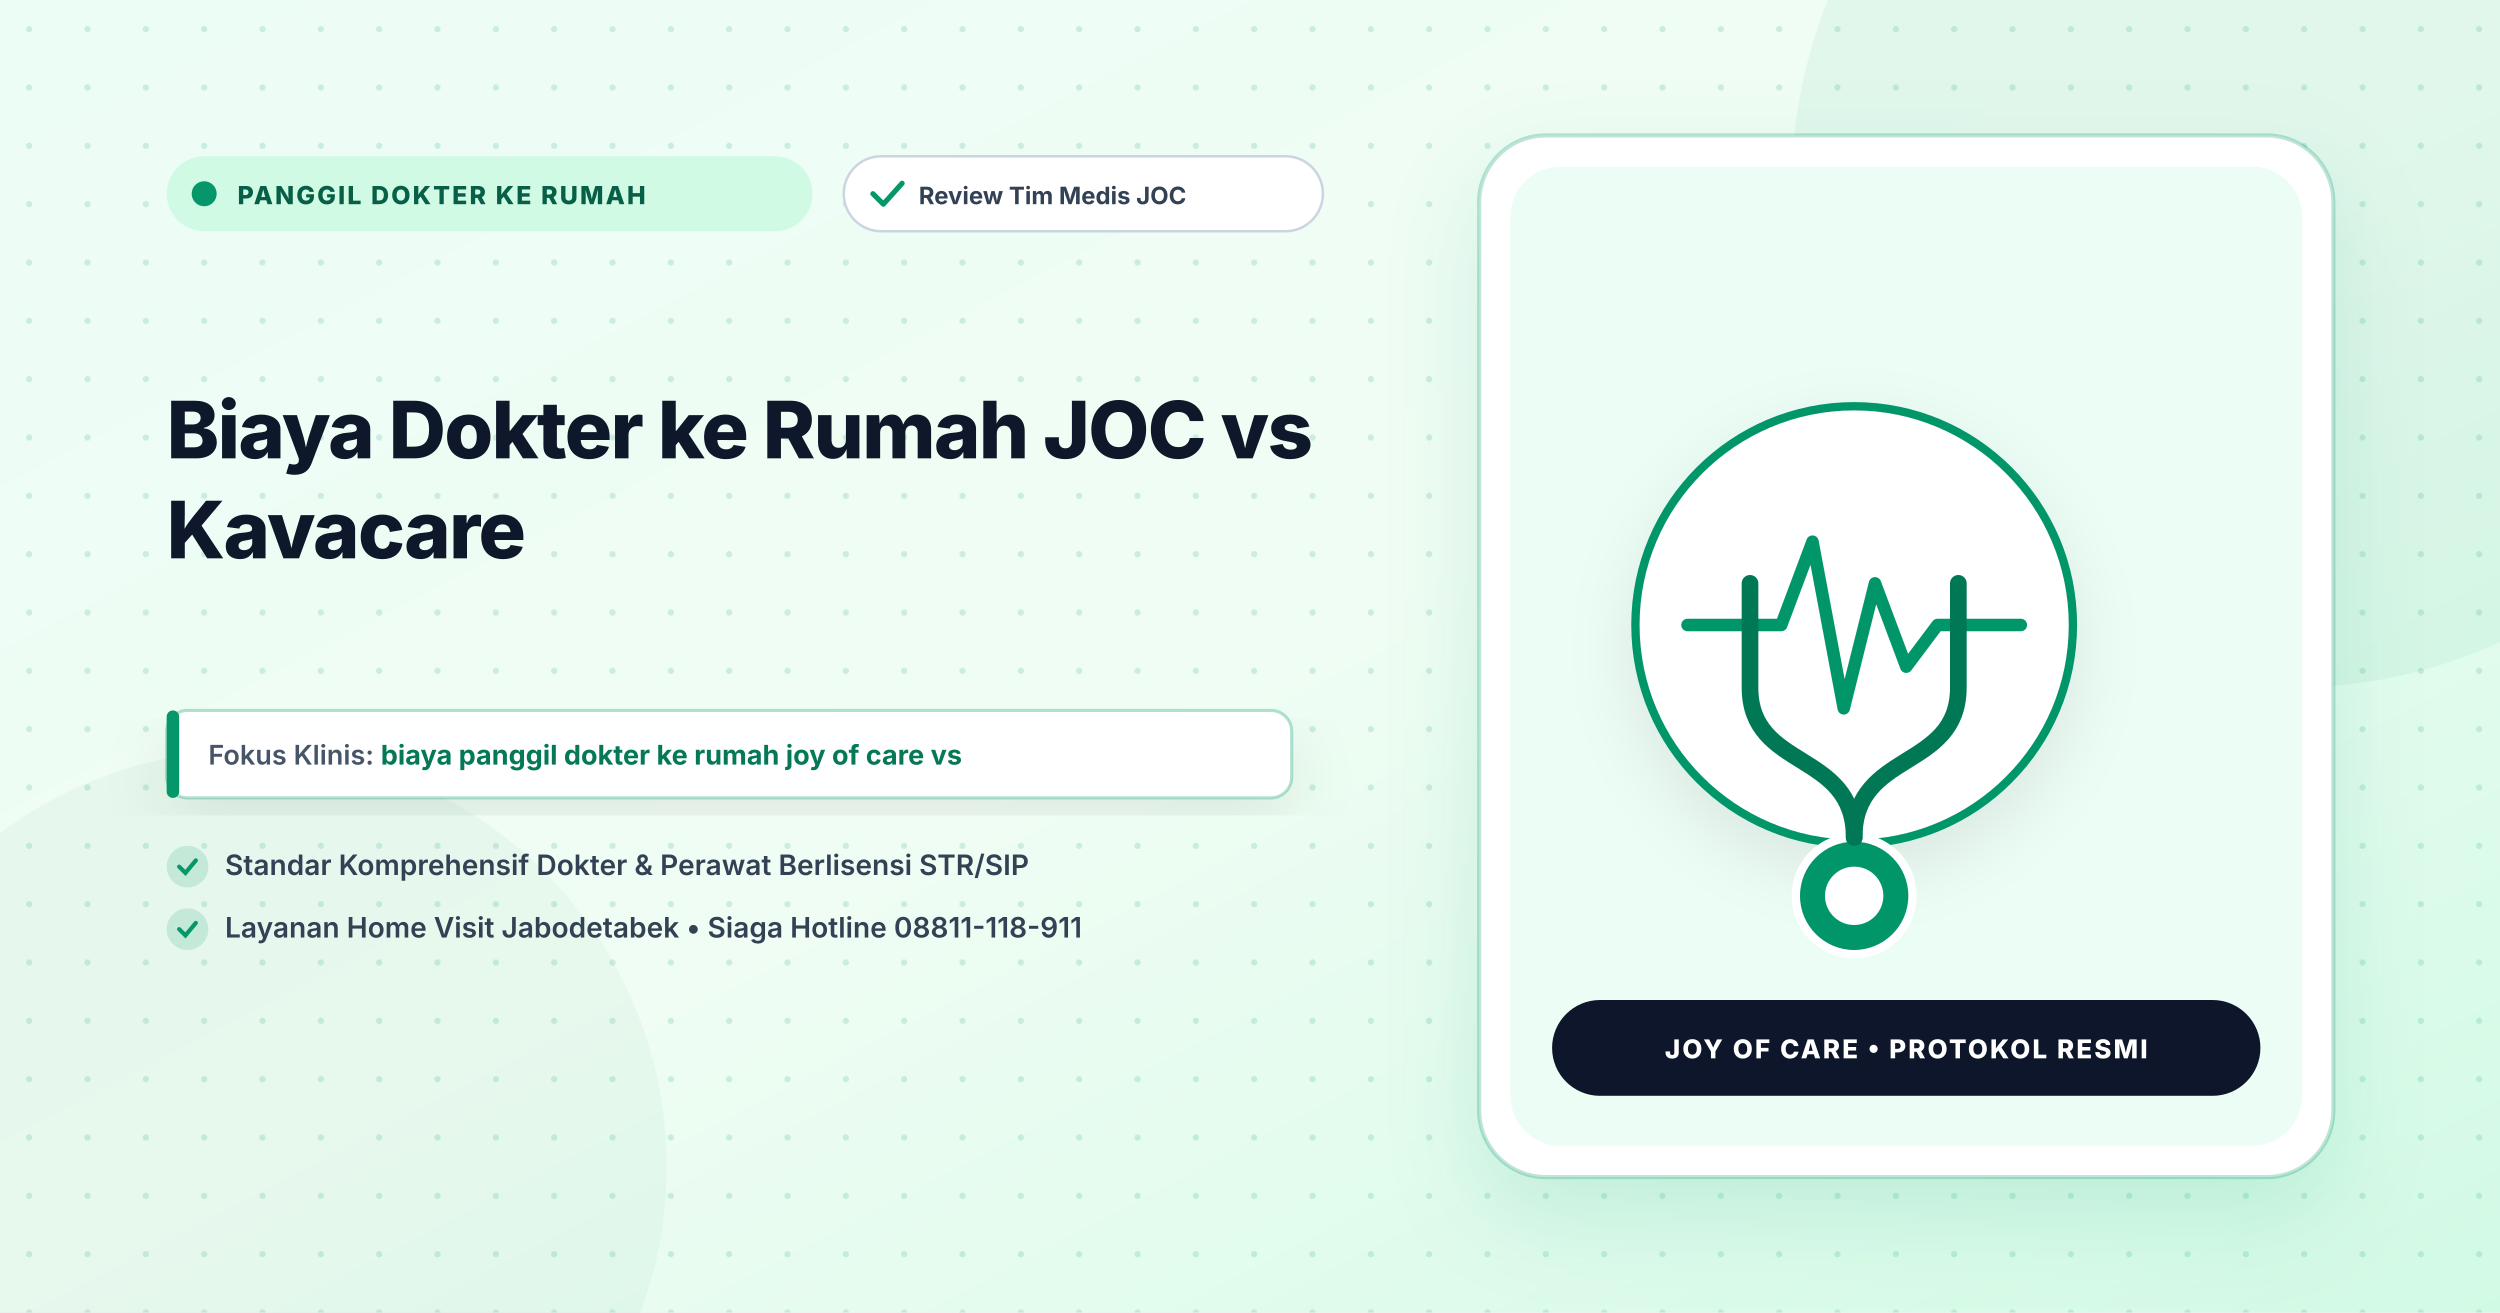
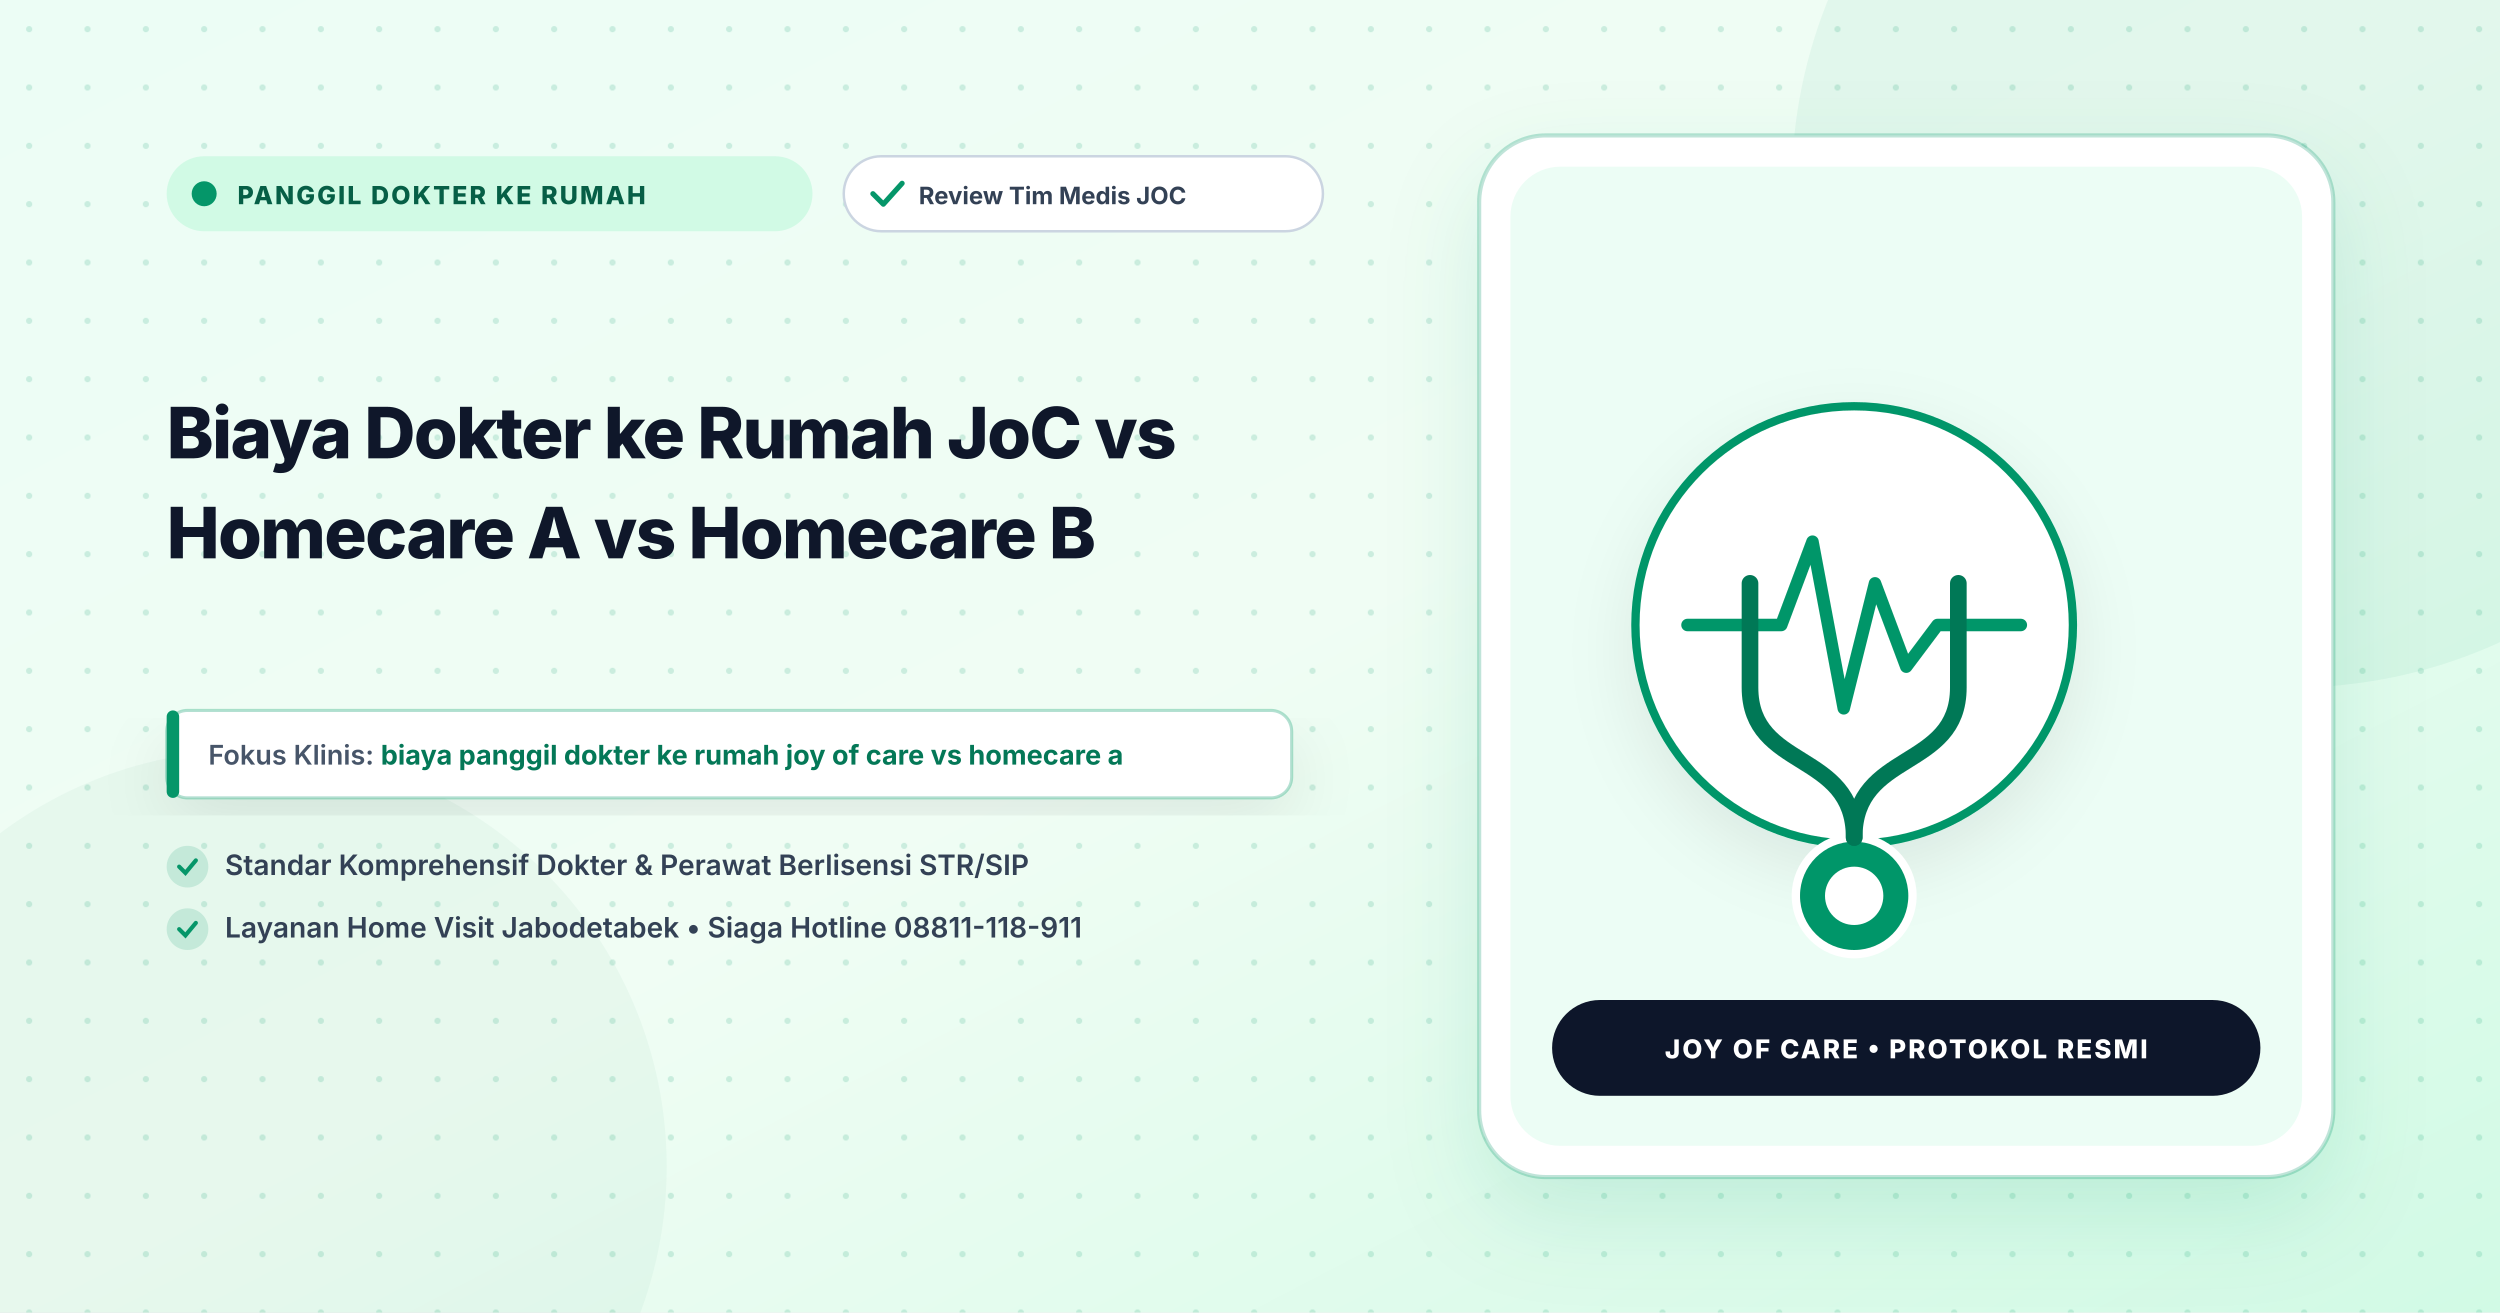
<svg xmlns="http://www.w3.org/2000/svg" viewBox="0 0 1200 630" width="1200" height="630">
  <defs>
    <linearGradient id="bgGrad" x1="0%" y1="0%" x2="100%" y2="100%">
      <stop offset="0%" stop-color="#ECFDF5" />
      <stop offset="50%" stop-color="#F0FDF4" />
      <stop offset="100%" stop-color="#D1FAE5" />
    </linearGradient>
    <linearGradient id="accentGrad" x1="0%" y1="0%" x2="100%" y2="0%">
      <stop offset="0%" stop-color="#059669" />
      <stop offset="100%" stop-color="#047857" />
    </linearGradient>
    <filter id="shadow" x="-20%" y="-20%" width="140%" height="140%">
      <feDropShadow dx="0" dy="12" stdDeviation="16" flood-color="#0F172A" flood-opacity="0.08" />
    </filter>
    <filter id="cardShadow" x="-20%" y="-20%" width="140%" height="140%">
      <feDropShadow dx="0" dy="18" stdDeviation="22" flood-color="#059669" flood-opacity="0.14" />
    </filter>
    <pattern id="dotPattern" x="0" y="0" width="28" height="28" patternUnits="userSpaceOnUse">
      <circle cx="14" cy="14" r="1.5" fill="#059669" opacity="0.16" />
    </pattern>
  </defs>
  <rect width="1200" height="630" fill="url(#bgGrad)" />
  <rect width="1200" height="630" fill="url(#dotPattern)" />
  <circle cx="1100" cy="90" r="240" fill="#059669" opacity="0.06" />
  <circle cx="120" cy="560" r="200" fill="#047857" opacity="0.04" />
  <g transform="translate(80, 75)">
    <g transform="translate(0, 0)">
      <rect x="0" y="0" width="310" height="36" rx="18" fill="#D1FAE5" />
      <circle cx="18" cy="18" r="6" fill="#059669" />
      <text x="34" y="23" font-family="Inter, -apple-system, sans-serif" font-size="12" font-weight="800" fill="#065F46" letter-spacing="1">PANGGIL DOKTER KE RUMAH</text>
    </g>
    <g transform="translate(325, 0)">
      <rect x="0" y="0" width="230" height="36" rx="18" fill="#FFFFFF" stroke="#CBD5E1" stroke-width="1.2" />
      <path d="M14 18 L19 23 L28 13" fill="none" stroke="#059669" stroke-width="2.5" stroke-linecap="round" stroke-linejoin="round" />
      <text x="36" y="23" font-family="Inter, -apple-system, sans-serif" font-size="11.5" font-weight="700" fill="#334155">Review Tim Medis JOC</text>
    </g>
-     <text x="0" y="145" font-family="Montserrat, Inter, -apple-system, sans-serif" font-size="38" font-weight="800" fill="#0F172A" letter-spacing="-0.8">Biaya Dokter ke Rumah JOC vs</text>
-     <text x="0" y="193" font-family="Montserrat, Inter, -apple-system, sans-serif" font-size="38" font-weight="800" fill="#0F172A" letter-spacing="-0.8">Kavacare</text>
+     <text x="0" y="145" font-family="Montserrat, Inter, -apple-system, sans-serif" font-size="34" font-weight="800" fill="#0F172A" letter-spacing="-0.8">Biaya Dokter ke Rumah JoC vs</text>
+     <text x="0" y="193" font-family="Montserrat, Inter, -apple-system, sans-serif" font-size="34" font-weight="800" fill="#0F172A" letter-spacing="-0.8">Homecare A vs Homecare B</text>
    <g transform="translate(0, 266)">
      <rect x="0" y="0" width="540" height="42" rx="10" fill="#FFFFFF" stroke="#059669" stroke-opacity="0.3" stroke-width="1.5" filter="url(#shadow)" />
      <rect x="0" y="0" width="6" height="42" rx="3" fill="#059669" />
      <text x="20" y="26" font-family="Inter, -apple-system, sans-serif" font-size="13" font-weight="600" fill="#475569">
-         Fokus Klinis: <tspan font-weight="700" fill="#047857">biaya panggil dokter ke rumah joy of care vs </tspan>
+         Fokus Klinis: <tspan font-weight="700" fill="#047857">biaya panggil dokter ke rumah joy of care vs homecare a</tspan>
      </text>
    </g>
    <g transform="translate(0, 331)">
      <g transform="translate(0, 0)">
        <circle cx="10" cy="10" r="10" fill="#059669" fill-opacity="0.15" />
        <path d="M6 10 L9 13 L14 7" fill="none" stroke="#059669" stroke-width="2" stroke-linecap="round" />
        <text x="28" y="14" font-family="Inter, sans-serif" font-size="13.5" font-weight="600" fill="#334155">Standar Komprehensif Dokter &amp; Perawat Berlisensi STR/SIP</text>
      </g>
      <g transform="translate(0, 30)">
        <circle cx="10" cy="10" r="10" fill="#059669" fill-opacity="0.15" />
        <path d="M6 10 L9 13 L14 7" fill="none" stroke="#059669" stroke-width="2" stroke-linecap="round" />
        <text x="28" y="14" font-family="Inter, sans-serif" font-size="13.5" font-weight="600" fill="#334155">Layanan Home Visit Jabodetabek • Siaga Hotline 08811-118-911</text>
      </g>
    </g>
  </g>
  <g filter="url(#cardShadow)">
    <rect x="710" y="65" width="410" height="500" rx="32" fill="#FFFFFF" stroke="#059669" stroke-opacity="0.25" stroke-width="2" />
    <rect x="725" y="80" width="380" height="470" rx="24" fill="#ECFDF5" />
    <g transform="translate(770, 180)">
      <circle cx="120" cy="120" r="105" fill="#FFFFFF" stroke="#059669" stroke-width="4" filter="url(#shadow)" />
      <path d="M40 120 L85 120 L100 80 L115 160 L130 100 L145 140 L160 120 L200 120" fill="none" stroke="#059669" stroke-width="6" stroke-linecap="round" stroke-linejoin="round" />
      <circle cx="120" cy="250" r="28" fill="#059669" stroke="#FFFFFF" stroke-width="4" />
      <circle cx="120" cy="250" r="14" fill="#FFFFFF" />
      <path d="M120 222 C120 180 70 190 70 150 L70 100" fill="none" stroke="#047857" stroke-width="8" stroke-linecap="round" />
      <path d="M120 222 C120 180 170 190 170 150 L170 100" fill="none" stroke="#047857" stroke-width="8" stroke-linecap="round" />
    </g>
    <g transform="translate(745, 480)">
      <rect x="0" y="0" width="340" height="46" rx="23" fill="#0F172A" />
      <text x="170" y="28" font-family="Inter, sans-serif" font-size="12.5" font-weight="800" fill="#FFFFFF" text-anchor="middle" letter-spacing="1">JOY OF CARE • PROTOKOL RESMI</text>
    </g>
  </g>
</svg>
